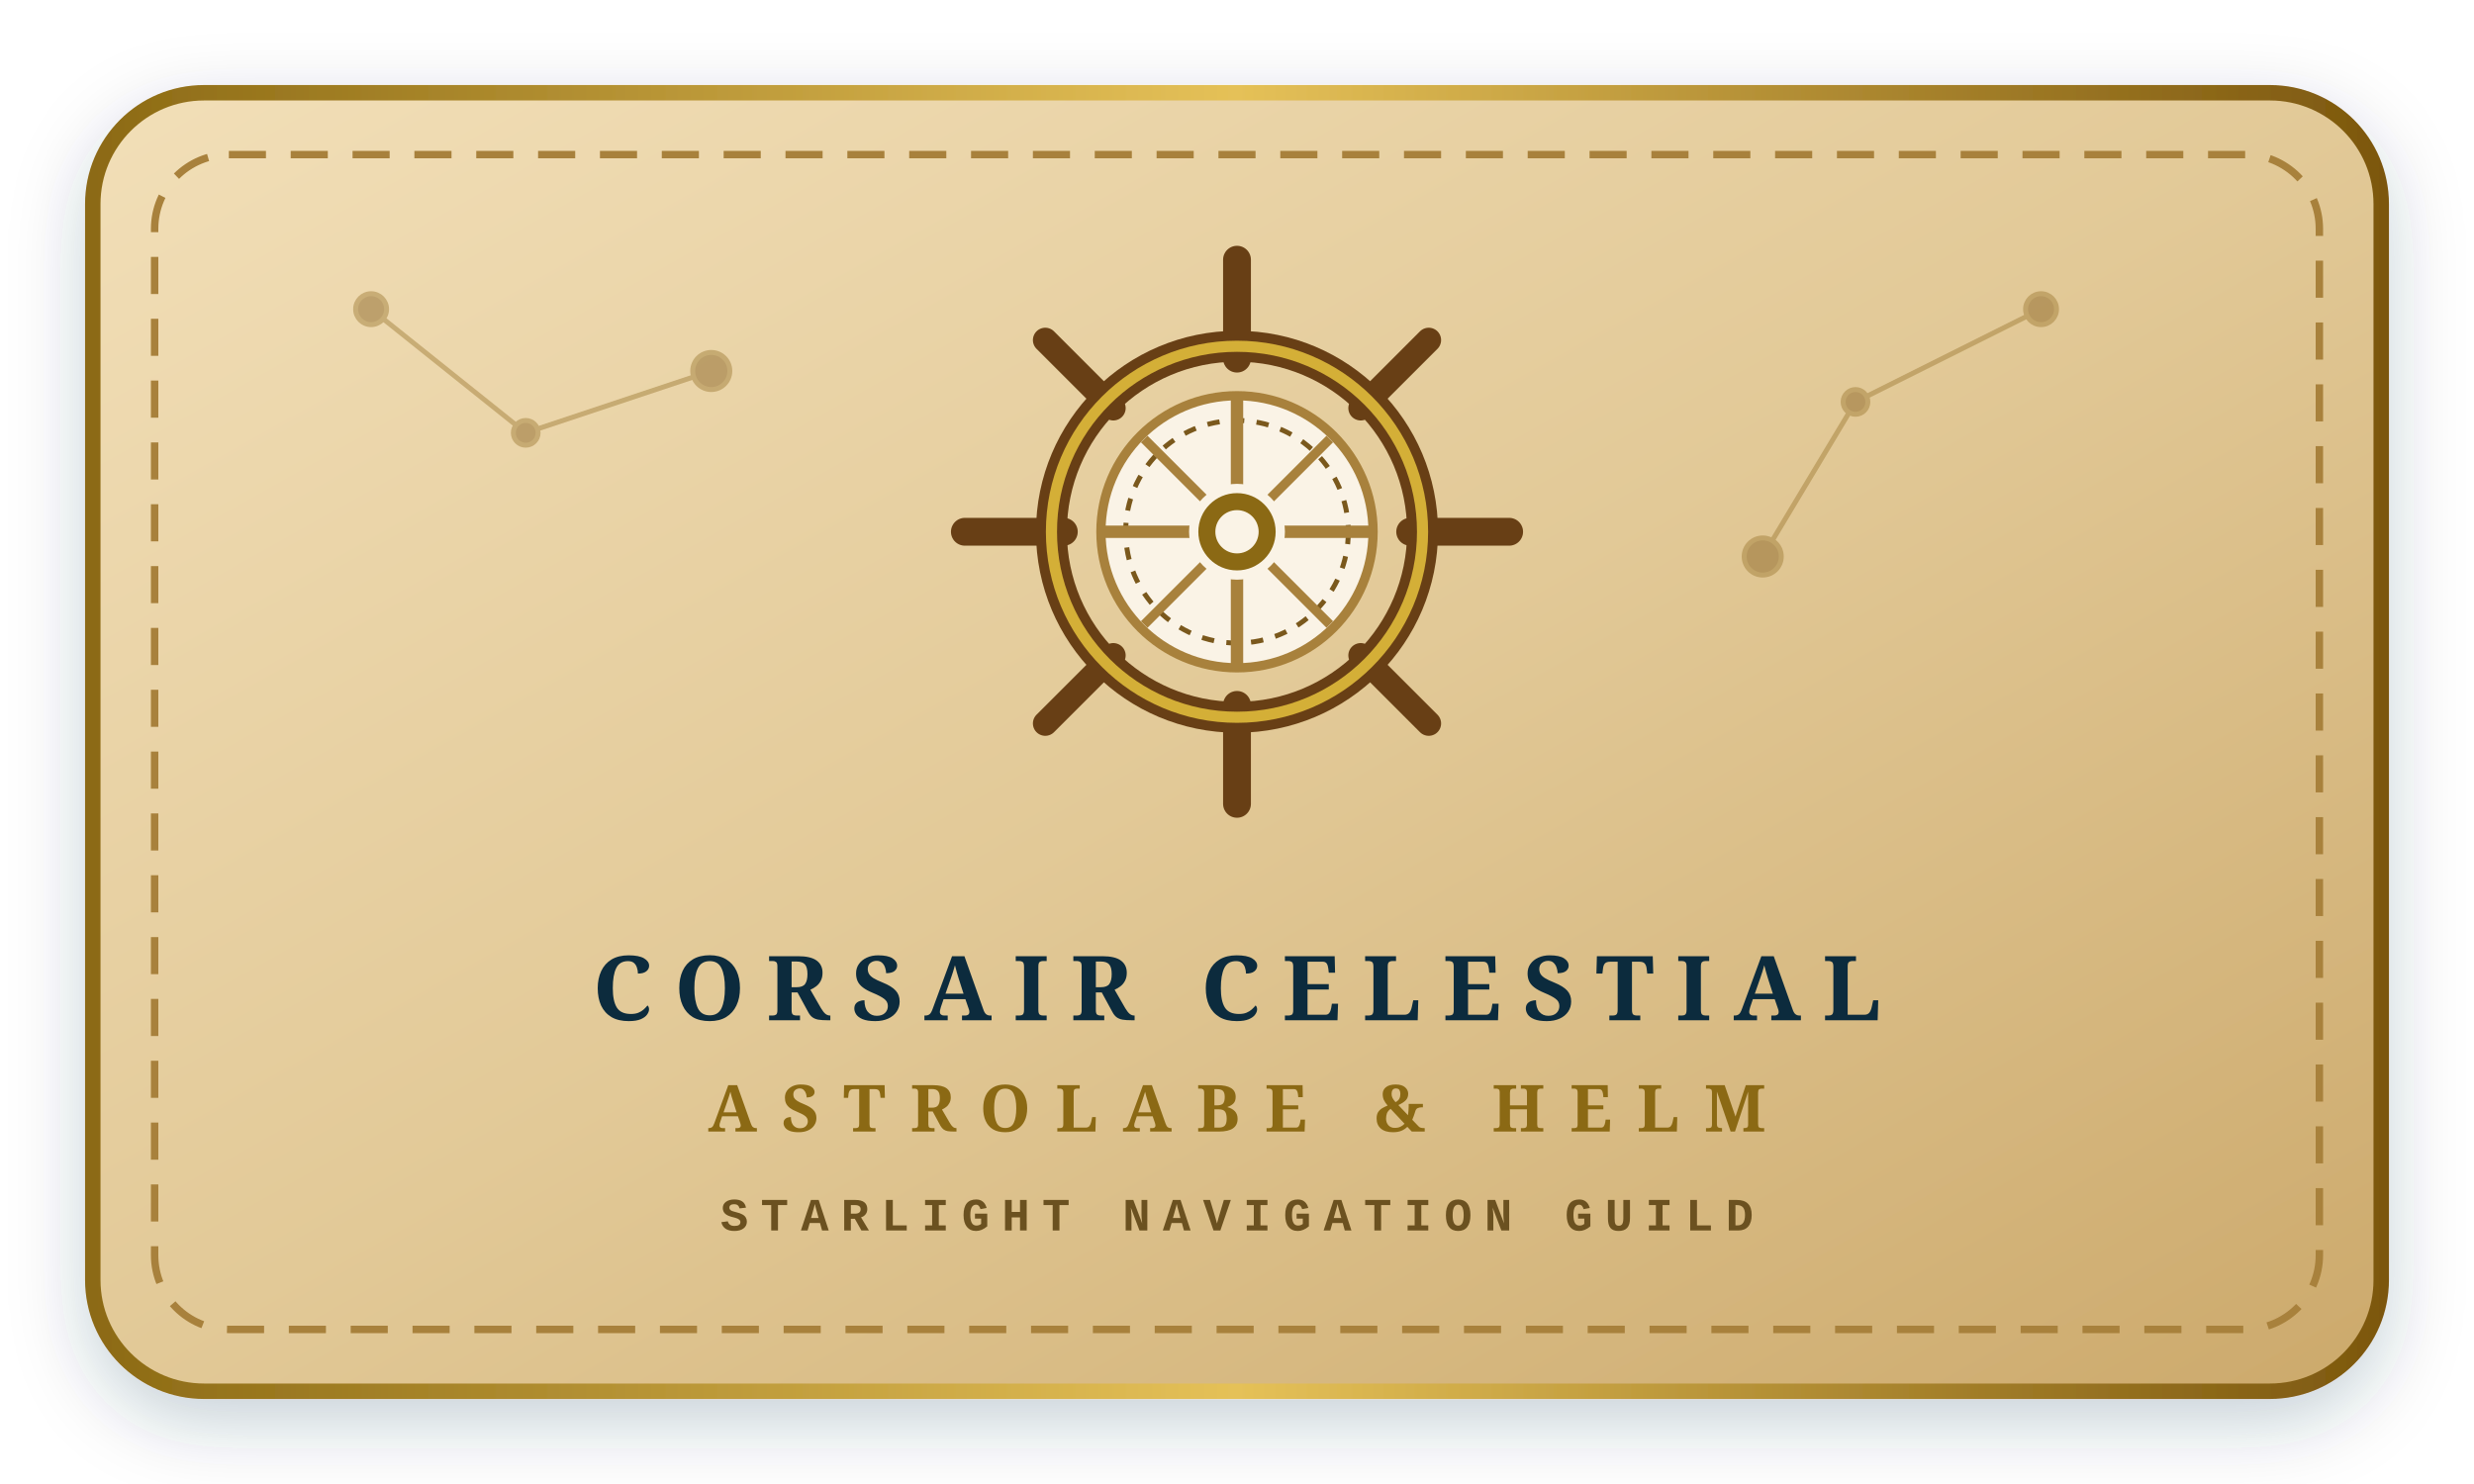
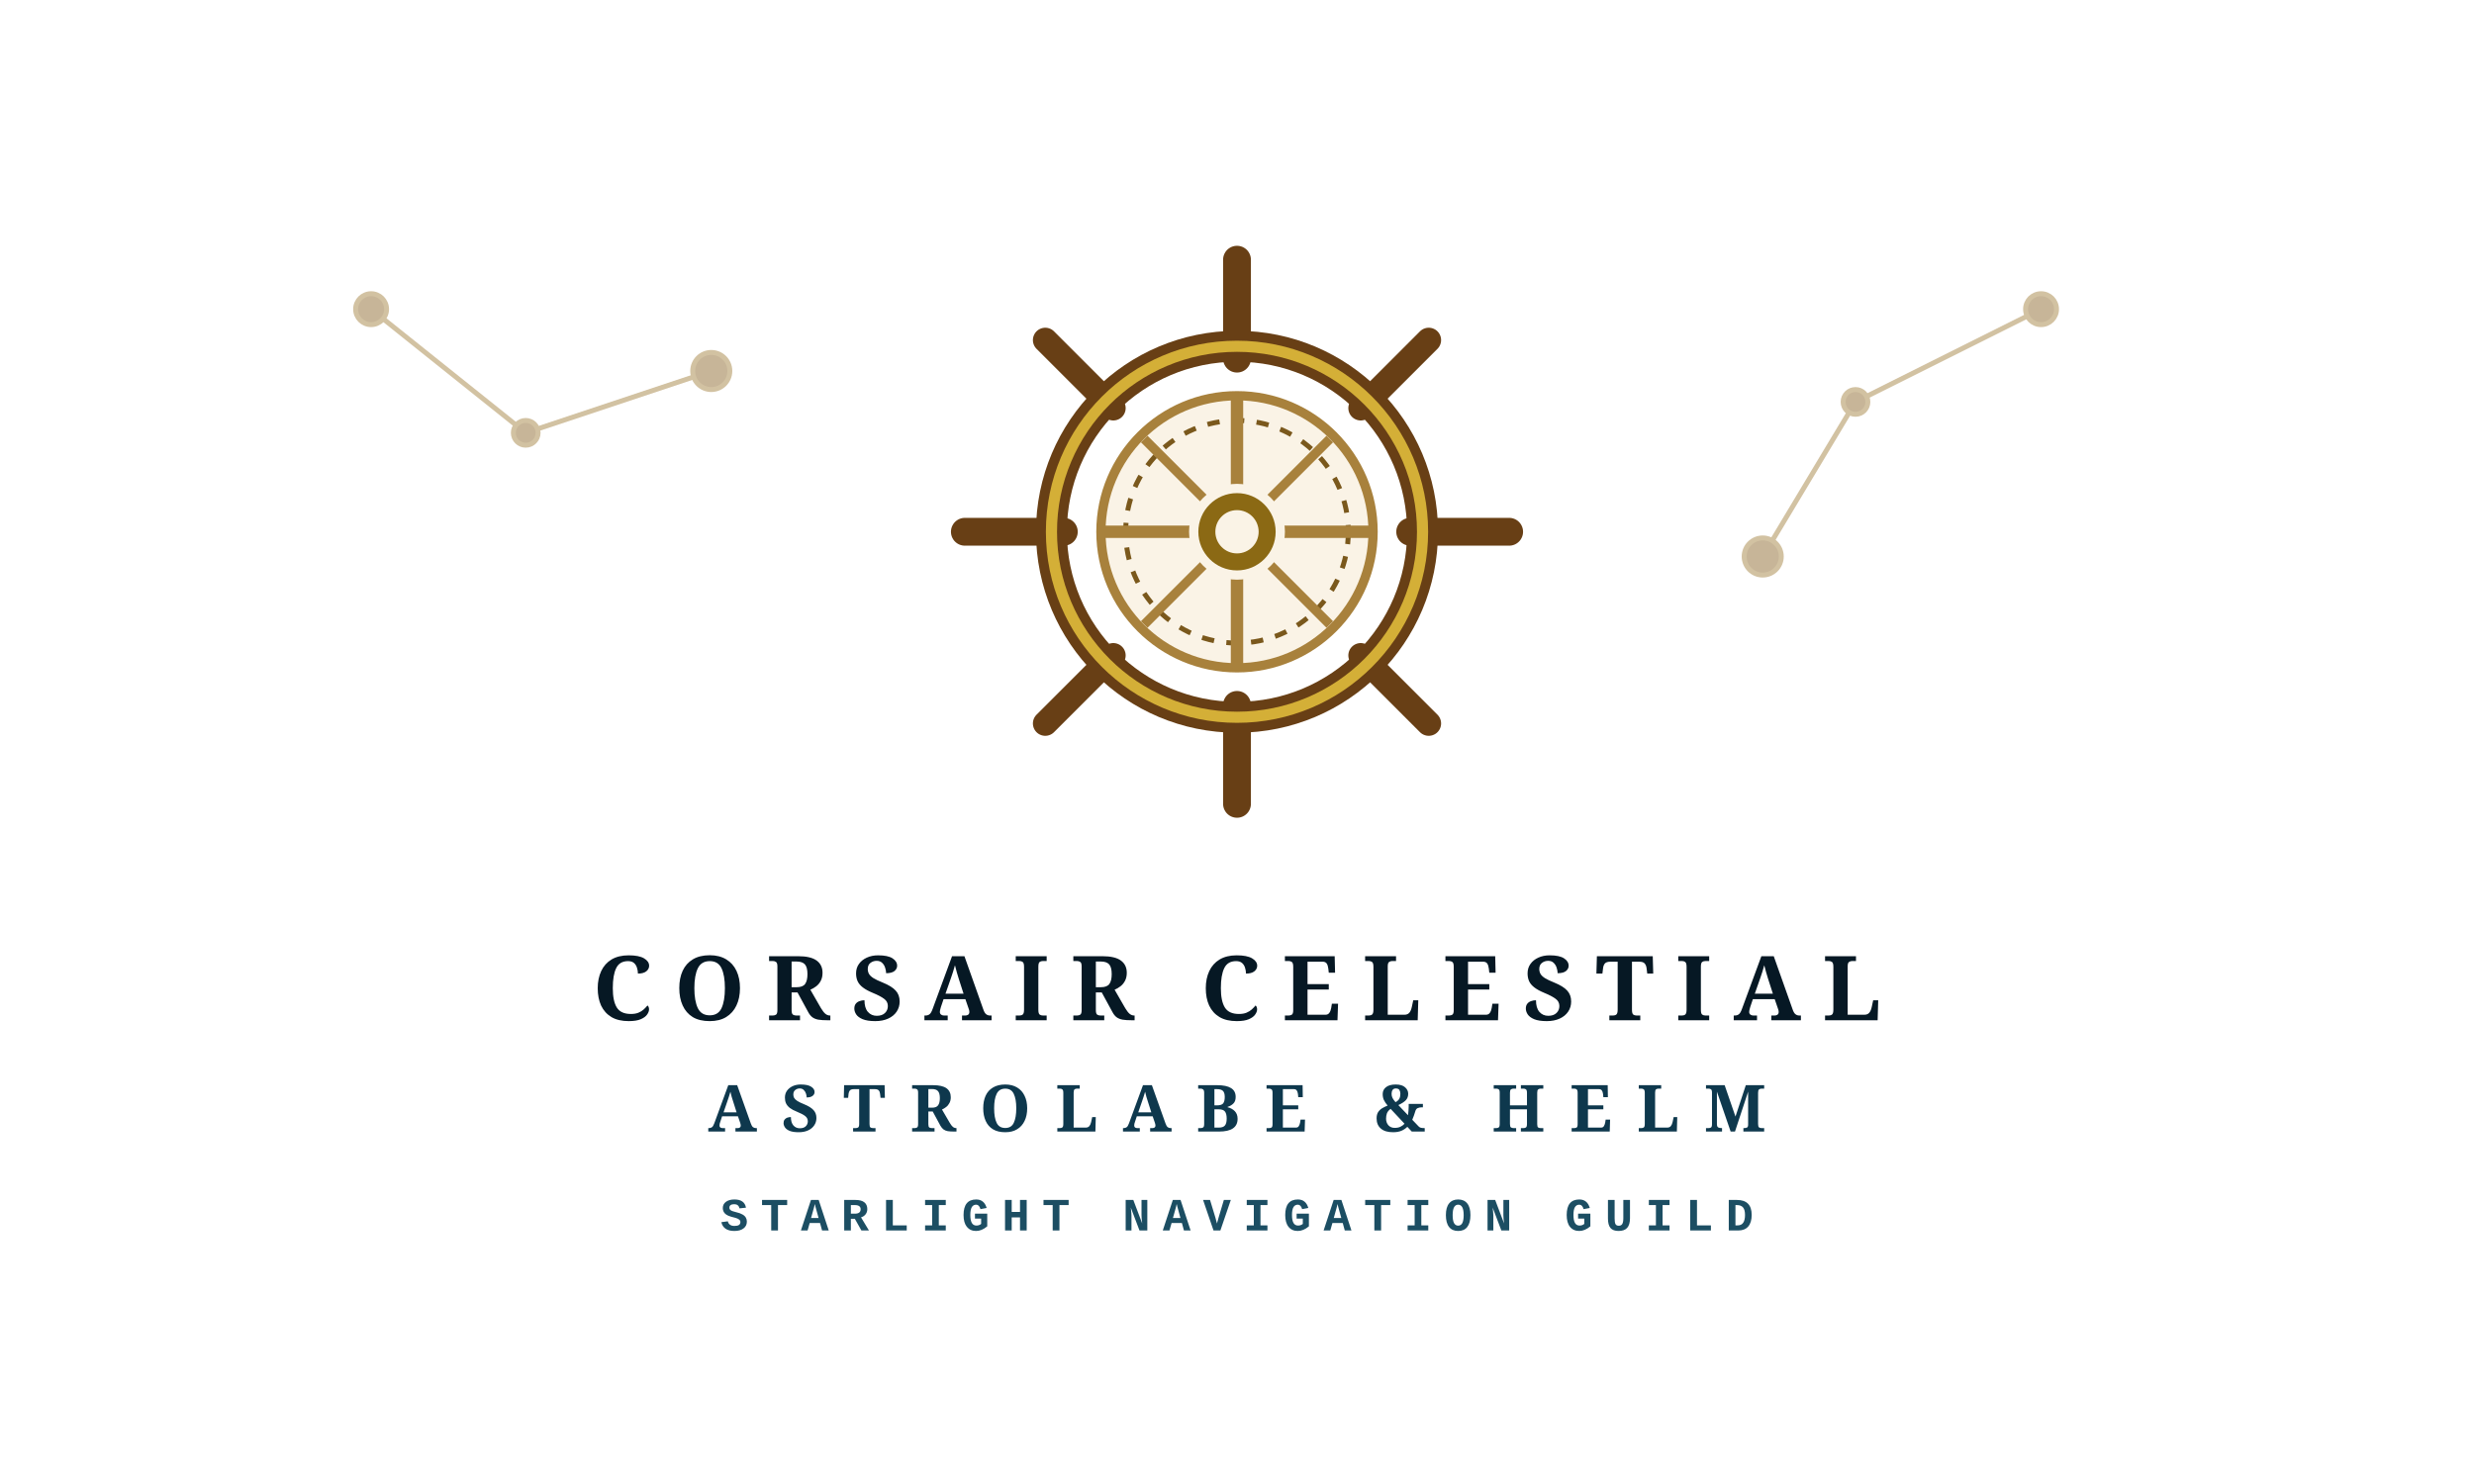
<svg xmlns="http://www.w3.org/2000/svg" viewBox="0 0 400 240" width="400" height="240">
  <defs>
+     <linearGradient id="oceanPlacque" x1="0%" y1="0%" x2="100%" y2="100%">
+       <stop offset="0%" stop-color="#E1EEF0" />
+       <stop offset="50%" stop-color="#CFE5E8" />
+       <stop offset="100%" stop-color="#B7D7DC" />
+     </linearGradient>
    <linearGradient id="helmBrass" x1="0%" y1="0%" x2="100%" y2="100%">
      <stop offset="0%" stop-color="#F2DFB8" />
      <stop offset="50%" stop-color="#E2C997" />
      <stop offset="100%" stop-color="#CCA96B" />
    </linearGradient>
    <linearGradient id="goldRim" x1="0%" y1="0%" x2="100%" y2="0%">
      <stop offset="0%" stop-color="#8B6914" />
      <stop offset="50%" stop-color="#E5C158" />
      <stop offset="100%" stop-color="#7B560D" />
    </linearGradient>
    <filter id="helmShadow" x="-10%" y="-10%" width="120%" height="120%">
      <feDropShadow dx="0" dy="4" stdDeviation="6" flood-color="#0E384D" flood-opacity="0.22" />
    </filter>
  </defs>
-   <rect x="15" y="15" width="370" height="210" rx="18" fill="url(#helmBrass)" stroke="url(#goldRim)" stroke-width="2.5" filter="url(#helmShadow)" />
-   <rect x="25" y="25" width="350" height="190" rx="12" fill="none" stroke="#A8813C" stroke-width="1.2" stroke-dasharray="6,4" />
  <g stroke="#9C7730" stroke-width="0.8" opacity="0.45">
    <line x1="60" y1="50" x2="85" y2="70" />
    <line x1="85" y1="70" x2="115" y2="60" />
    <circle cx="60" cy="50" r="2.5" fill="#825C1A" />
    <circle cx="85" cy="70" r="2" fill="#825C1A" />
    <circle cx="115" cy="60" r="3" fill="#825C1A" />
    <line x1="330" y1="50" x2="300" y2="65" />
    <line x1="300" y1="65" x2="285" y2="90" />
    <circle cx="330" cy="50" r="2.5" fill="#825C1A" />
    <circle cx="300" cy="65" r="2" fill="#825C1A" />
    <circle cx="285" cy="90" r="3" fill="#825C1A" />
  </g>
  <g transform="translate(200, 86)">
    <line x1="0" y1="-44" x2="0" y2="-28" stroke="#683F15" stroke-width="4.5" stroke-linecap="round" />
    <line x1="0" y1="28" x2="0" y2="44" stroke="#683F15" stroke-width="4.5" stroke-linecap="round" />
    <line x1="-44" y1="0" x2="-28" y2="0" stroke="#683F15" stroke-width="4.5" stroke-linecap="round" />
    <line x1="28" y1="0" x2="44" y2="0" stroke="#683F15" stroke-width="4.5" stroke-linecap="round" />
    <line x1="-31" y1="-31" x2="-20" y2="-20" stroke="#683F15" stroke-width="4" stroke-linecap="round" />
    <line x1="20" y1="20" x2="31" y2="31" stroke="#683F15" stroke-width="4" stroke-linecap="round" />
    <line x1="20" y1="-20" x2="31" y2="-31" stroke="#683F15" stroke-width="4" stroke-linecap="round" />
    <line x1="-31" y1="31" x2="-20" y2="20" stroke="#683F15" stroke-width="4" stroke-linecap="round" />
    <circle r="30" fill="none" stroke="#683F15" stroke-width="5" />
    <circle r="30" fill="none" stroke="#D4AF37" stroke-width="1.8" />
    <circle r="22" fill="#FAF3E6" stroke="#A8813C" stroke-width="1.5" />
    <circle r="18" fill="none" stroke="#7A581C" stroke-width="0.8" stroke-dasharray="2,2" />
    <line x1="0" y1="-22" x2="0" y2="22" stroke="#A8813C" stroke-width="2" />
    <line x1="-22" y1="0" x2="22" y2="0" stroke="#A8813C" stroke-width="2" />
    <line x1="-15" y1="-15" x2="15" y2="15" stroke="#A8813C" stroke-width="1.5" />
    <line x1="15" y1="-15" x2="-15" y2="15" stroke="#A8813C" stroke-width="1.5" />
    <circle r="7" fill="#8B6914" stroke="#FAF3E6" stroke-width="1.5" />
    <circle r="3.5" fill="#FAF3E6" />
  </g>
-   <text x="200" y="165" text-anchor="middle" font-family="'Cinzel', Georgia, serif" font-size="14.5" font-weight="800" fill="#0C2B3D" letter-spacing="3.5">CORSAIR CELESTIAL</text>
-   <text x="200" y="183" text-anchor="middle" font-family="'Cinzel', Georgia, serif" font-size="10.5" font-weight="700" fill="#8B6914" letter-spacing="4">ASTROLABE &amp; HELM</text>
-   <text x="200" y="199" text-anchor="middle" font-family="'Courier New', monospace" font-size="7.5" font-weight="600" fill="#6B5120" letter-spacing="2">STARLIGHT NAVIGATION GUILD</text>
+   <text x="200" y="165" text-anchor="middle" font-family="'Cinzel', Georgia, serif" font-size="14.5" font-weight="800" fill="#061824" letter-spacing="3.5">CORSAIR CELESTIAL</text>
+   <text x="200" y="183" text-anchor="middle" font-family="'Cinzel', Georgia, serif" font-size="10.5" font-weight="700" fill="#0E384D" letter-spacing="4">ASTROLABE &amp; HELM</text>
+   <text x="200" y="199" text-anchor="middle" font-family="'Courier New', monospace" font-size="7.5" font-weight="600" fill="#1C4E63" letter-spacing="2">STARLIGHT NAVIGATION GUILD</text>
</svg>
